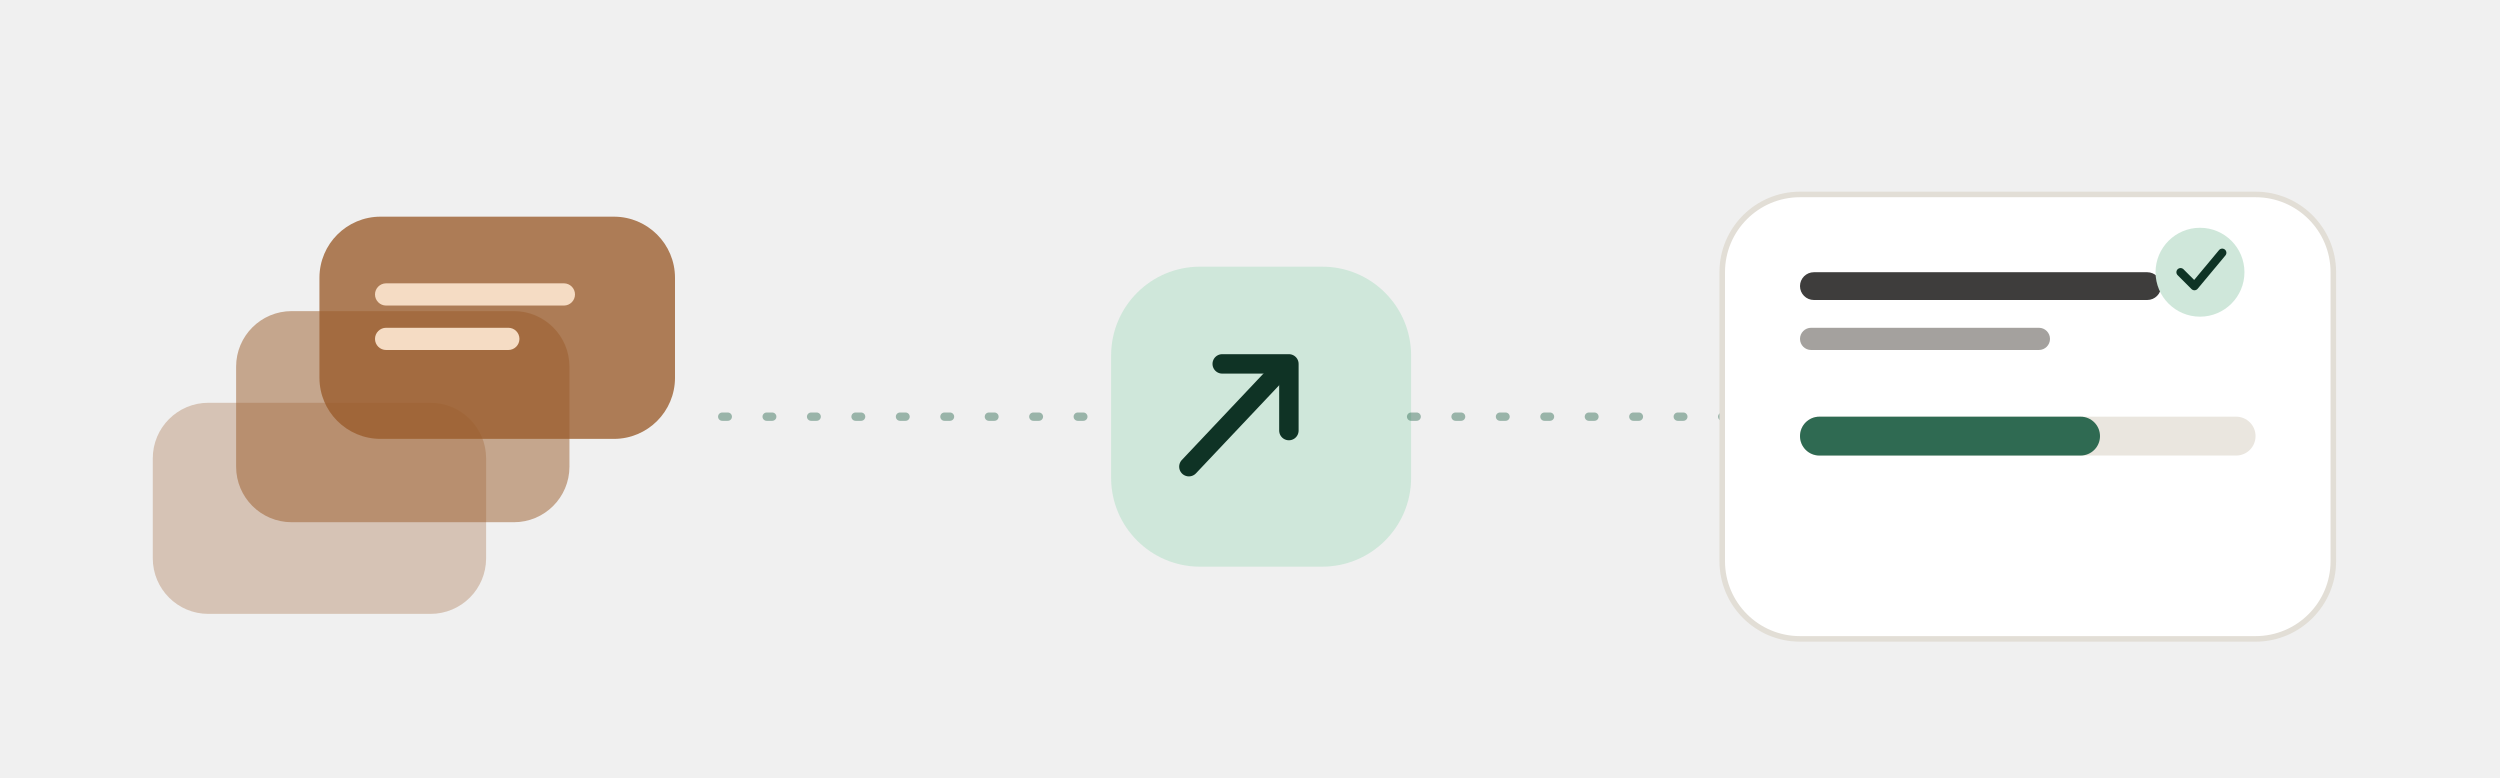
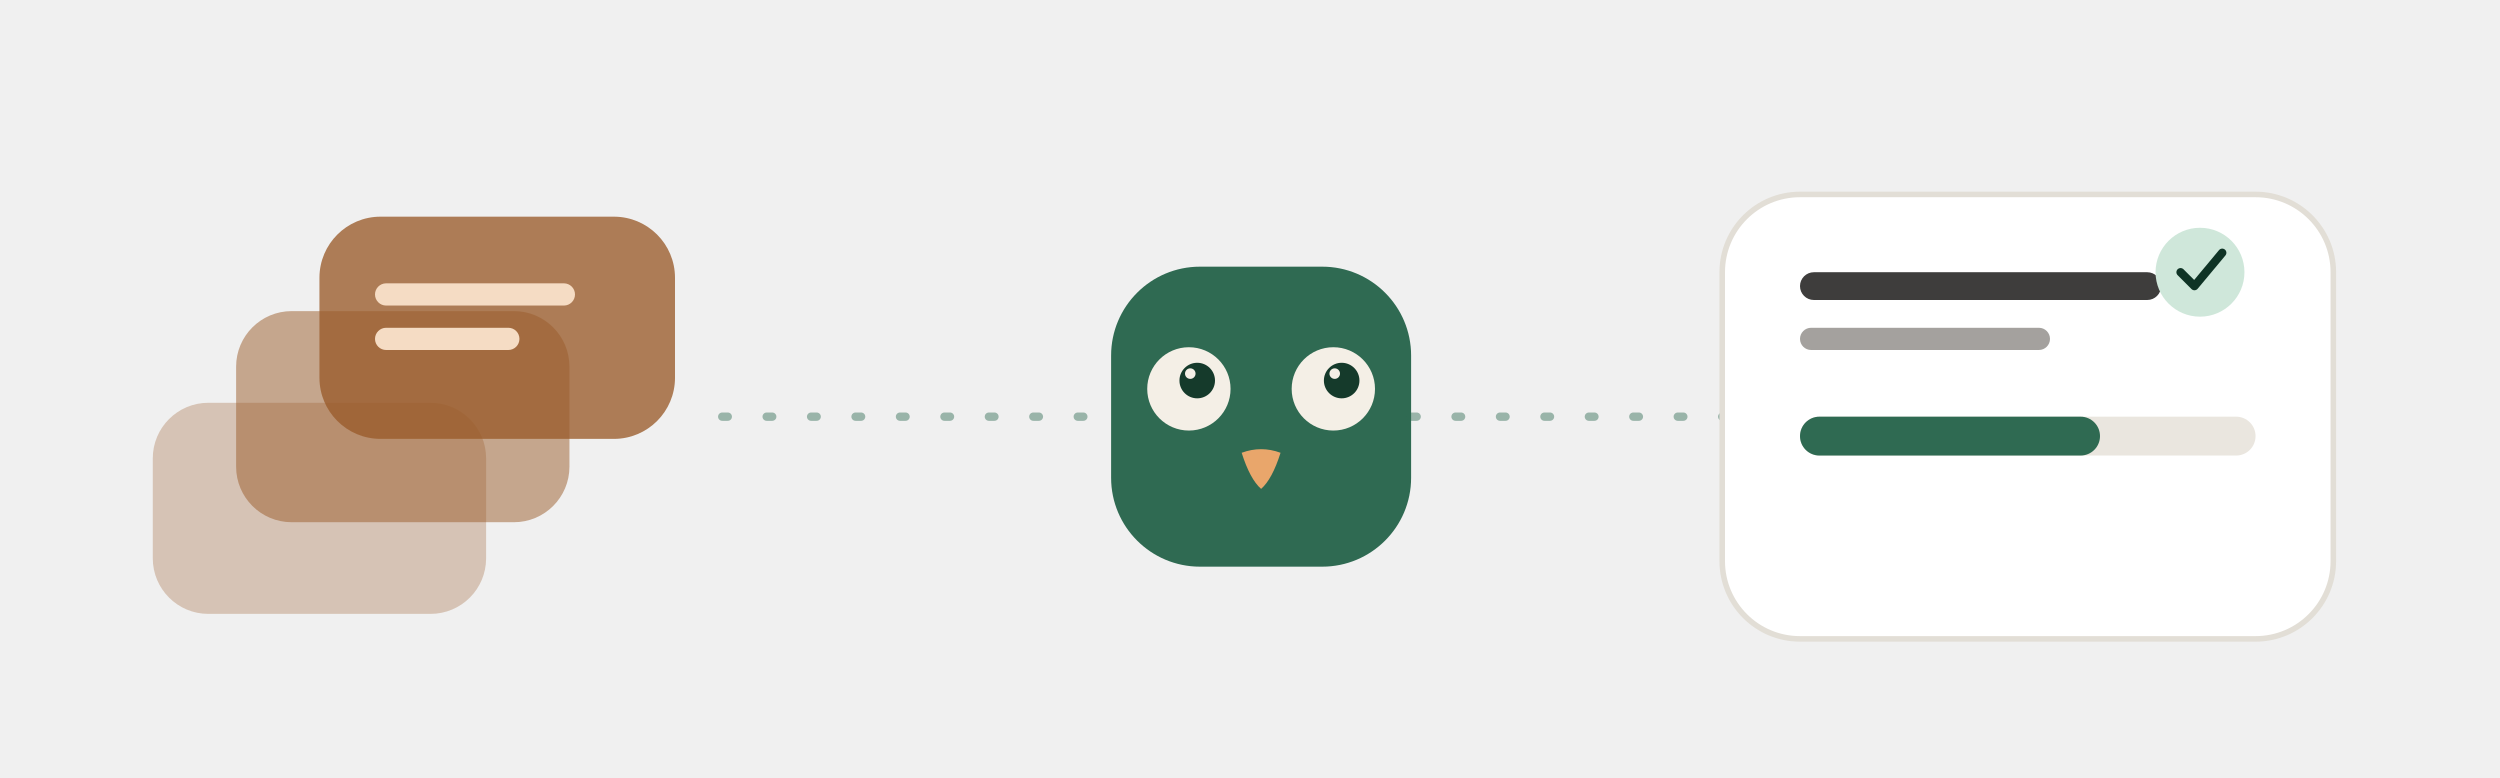
<svg xmlns="http://www.w3.org/2000/svg" width="900" height="280" viewBox="0 0 900 280" fill="none">
  <rect x="55" y="145" width="120" height="76" rx="20" fill="#9a5b2a" opacity="0.3" />
  <rect x="85" y="112" width="120" height="76" rx="20" fill="#9a5b2a" opacity="0.5" />
  <rect x="115" y="78" width="128" height="80" rx="22" fill="#9a5b2a" opacity="0.78" />
  <rect x="135" y="102" width="72" height="8" rx="4" fill="#f5dcc4" />
  <rect x="135" y="118" width="52" height="8" rx="4" fill="#f5dcc4" />
  <path d="M 260 150 L 400 150" stroke="#2f6a52" stroke-width="3" stroke-linecap="round" stroke-dasharray="2 14" opacity="0.45" />
-   <rect x="400" y="96" width="108" height="108" rx="32" fill="#cfe7da" />
-   <path d="M 428 168 L 462 132" stroke="#0f3325" stroke-width="7" stroke-linecap="round" />
-   <path d="M 440 131 L 464 131 L 464 155" stroke="#0f3325" stroke-width="7" stroke-linecap="round" stroke-linejoin="round" fill="none" />
+   <rect x="400" y="96" width="108" height="108" rx="32" fill="#2f6a52" />
+   <circle cx="428" cy="140" r="15" fill="#f4efe6" />
+   <circle cx="431" cy="137" r="6.4" fill="#153a2b" />
+   <circle cx="428.5" cy="134.5" r="1.9" fill="#f4efe6" />
+   <circle cx="480" cy="140" r="15" fill="#f4efe6" />
+   <circle cx="483" cy="137" r="6.4" fill="#153a2b" />
+   <circle cx="480.5" cy="134.5" r="1.9" fill="#f4efe6" />
+   <path d="M 447 163 Q 454 160.4 461 163 Q 458 172.5 454 176 Q 450 172.5 447 163 Z" fill="#e9a66b" />
  <path d="M 508 150 L 620 150" stroke="#2f6a52" stroke-width="3" stroke-linecap="round" stroke-dasharray="2 14" opacity="0.45" />
  <rect x="620" y="70" width="220" height="160" rx="28" fill="#ffffff" stroke="#e2ded6" stroke-width="2" />
  <rect x="648" y="98" width="130" height="10" rx="5" fill="#1c1b1a" opacity="0.85" />
  <rect x="648" y="118" width="90" height="8" rx="4" fill="#67635d" opacity="0.6" />
  <rect x="648" y="150" width="164" height="14" rx="7" fill="#eae6df" />
  <rect x="648" y="150" width="108" height="14" rx="7" fill="#2f6a52" />
  <circle cx="792" cy="98" r="16" fill="#cfe7da" />
  <path d="M 785 98 L 790 103 L 800 91" stroke="#0f3325" stroke-width="3" stroke-linecap="round" stroke-linejoin="round" fill="none" />
</svg>
